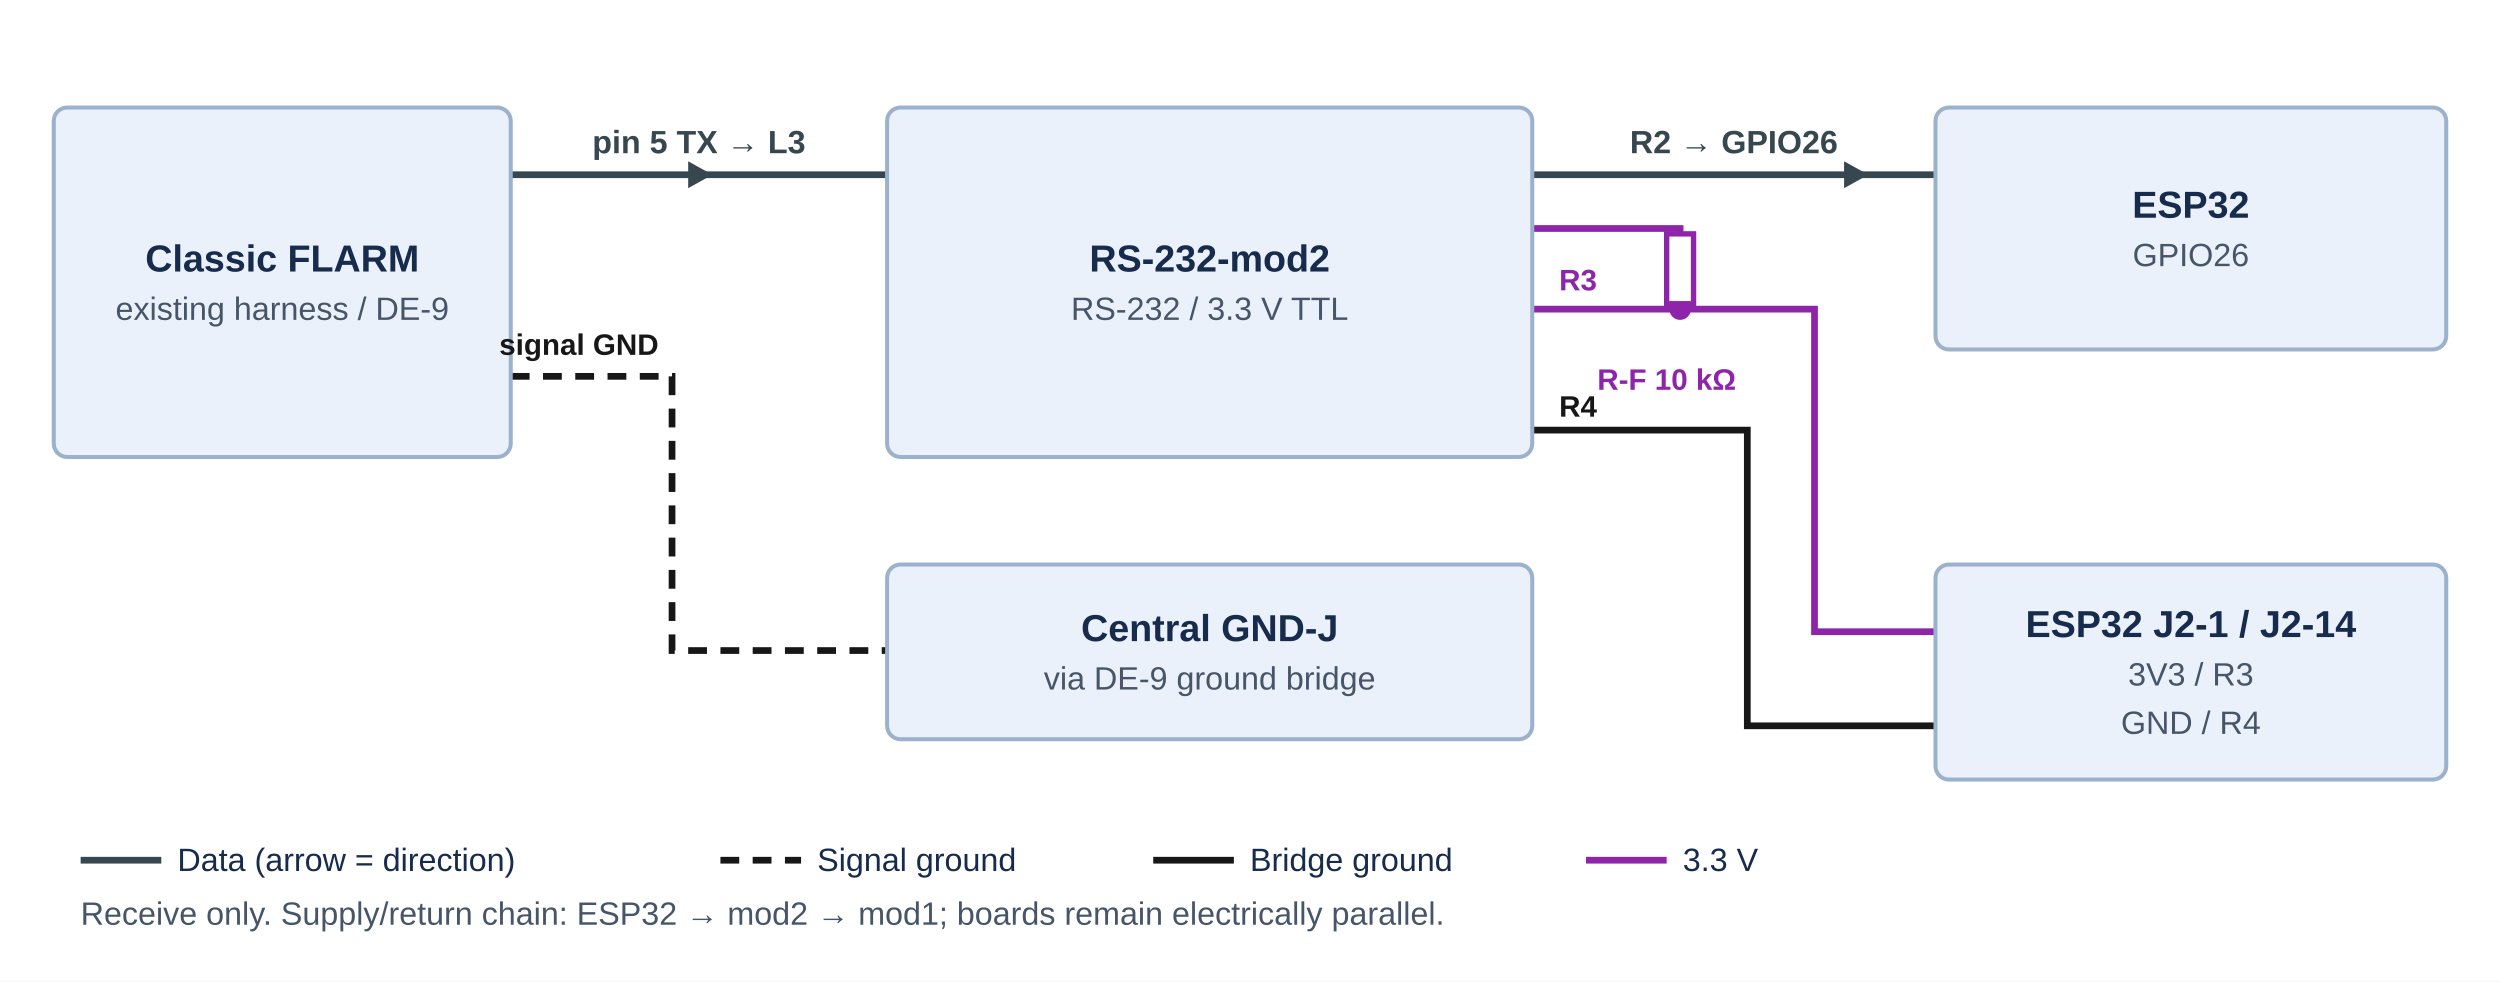
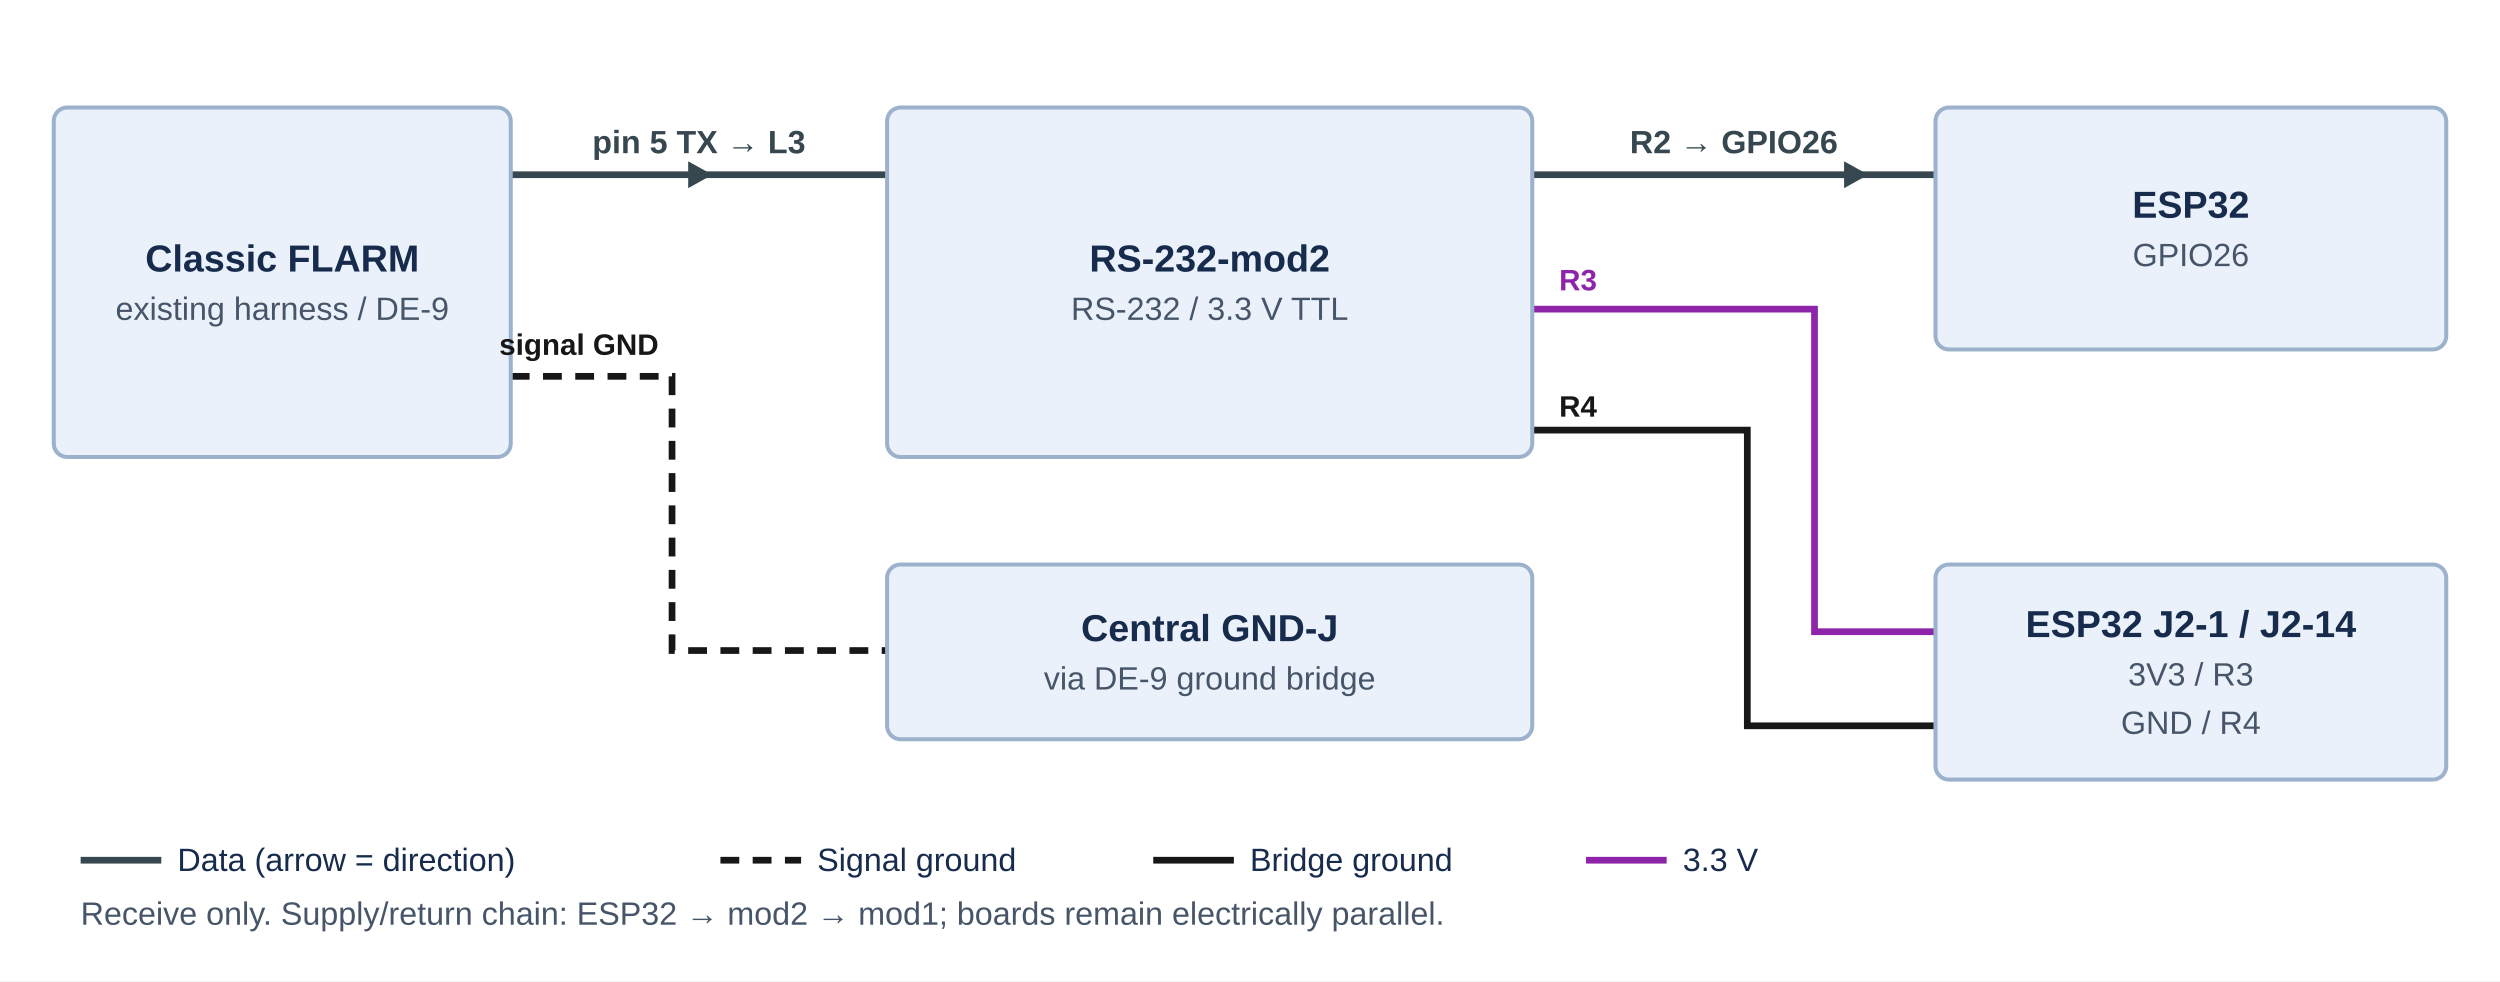
<svg xmlns="http://www.w3.org/2000/svg" width="930" height="365" viewBox="0 0 930 365" role="img" aria-labelledby="title desc">
  <rect width="930" height="365" fill="white" />
  <g font-family="Arial,sans-serif">
    <path d="M190 65 L330 65" stroke="#37474f" stroke-width="2.5" fill="none" />
    <path d="M570 65 L720 65" stroke="#37474f" stroke-width="2.5" fill="none" />
    <path d="M190 140 L250 140 L250 242 L330 242" stroke="#171717" stroke-width="2.5" fill="none" stroke-dasharray="7 5" />
    <path d="M720 235 L675 235 L675 115 L570 115" stroke="#8e24aa" stroke-width="2.5" fill="none" />
-     <path d="M570 85 L625 85 L625 115" stroke="#8e24aa" stroke-width="2.5" fill="none" />
    <path d="M720 270 L650 270 L650 160 L570 160" stroke="#171717" stroke-width="2.5" fill="none" />
    <path d="M30 320 H60" stroke="#37474f" stroke-width="2.5" />
    <path d="M268 320 H298" stroke="#171717" stroke-width="2.5" stroke-dasharray="7 5" />
    <path d="M429 320 H459" stroke="#171717" stroke-width="2.5" />
    <path d="M590 320 H620" stroke="#8e24aa" stroke-width="2.5" />
    <polygon points="256,60 256,70 265,65" fill="#37474f" />
    <polygon points="686,60 686,70 695,65" fill="#37474f" />
-     <circle cx="625" cy="115" r="4" fill="#8e24aa" />
    <rect x="20" y="40" width="170" height="130" rx="5" fill="#eaf1fb" stroke="#9cb1cc" stroke-width="1.5" />
    <rect x="330" y="40" width="240" height="130" rx="5" fill="#eaf1fb" stroke="#9cb1cc" stroke-width="1.5" />
    <rect x="720" y="40" width="190" height="90" rx="5" fill="#eaf1fb" stroke="#9cb1cc" stroke-width="1.5" />
    <rect x="330" y="210" width="240" height="65" rx="5" fill="#eaf1fb" stroke="#9cb1cc" stroke-width="1.5" />
    <rect x="720" y="210" width="190" height="80" rx="5" fill="#eaf1fb" stroke="#9cb1cc" stroke-width="1.5" />
-     <rect x="620.0" y="87.0" width="10" height="26" fill="white" stroke="#8e24aa" stroke-width="2" />
    <text x="105.0" y="101.0" font-size="14" fill="#172b4d" text-anchor="middle" font-weight="700">Classic FLARM</text>
    <text x="105.0" y="119.0" font-size="12" fill="#475569" text-anchor="middle">existing harness / DE-9</text>
    <text x="450.0" y="101.0" font-size="14" fill="#172b4d" text-anchor="middle" font-weight="700">RS-232-mod2</text>
    <text x="450.0" y="119.0" font-size="12" fill="#475569" text-anchor="middle">RS-232 / 3.3 V TTL</text>
    <text x="815.0" y="81.0" font-size="14" fill="#172b4d" text-anchor="middle" font-weight="700">ESP32</text>
    <text x="815.0" y="99.0" font-size="12" fill="#475569" text-anchor="middle">GPIO26</text>
    <text x="260" y="57" font-size="12" fill="#37474f" text-anchor="middle" font-weight="700">pin 5 TX → L3</text>
    <text x="645" y="57" font-size="12" fill="#37474f" text-anchor="middle" font-weight="700">R2 → GPIO26</text>
    <text x="450.0" y="238.5" font-size="14" fill="#172b4d" text-anchor="middle" font-weight="700">Central GND-J</text>
    <text x="450.0" y="256.5" font-size="12" fill="#475569" text-anchor="middle">via DE-9 ground bridge</text>
    <text x="245" y="132" font-size="11" fill="#171717" text-anchor="end" font-weight="700">signal GND</text>
    <text x="815.0" y="237.0" font-size="14" fill="#172b4d" text-anchor="middle" font-weight="700">ESP32 J2-1 / J2-14</text>
    <text x="815.0" y="255.0" font-size="12" fill="#475569" text-anchor="middle">3V3 / R3</text>
    <text x="815.0" y="273.0" font-size="12" fill="#475569" text-anchor="middle">GND / R4</text>
    <text x="580" y="108" font-size="11" fill="#8e24aa" text-anchor="start" font-weight="700">R3</text>
-     <text x="620" y="145" font-size="11" fill="#8e24aa" text-anchor="middle" font-weight="700">R-F 10 kΩ</text>
    <text x="580" y="155" font-size="11" fill="#171717" text-anchor="start" font-weight="700">R4</text>
    <text x="66" y="324" font-size="12" fill="#172b4d" text-anchor="start">Data (arrow = direction)</text>
    <text x="304" y="324" font-size="12" fill="#172b4d" text-anchor="start">Signal ground</text>
    <text x="465" y="324" font-size="12" fill="#172b4d" text-anchor="start">Bridge ground</text>
    <text x="626" y="324" font-size="12" fill="#172b4d" text-anchor="start">3.3 V</text>
    <text x="30" y="344" font-size="12" fill="#475569" text-anchor="start">Receive only. Supply/return chain: ESP32 → mod2 → mod1; boards remain electrically parallel.</text>
  </g>
</svg>
